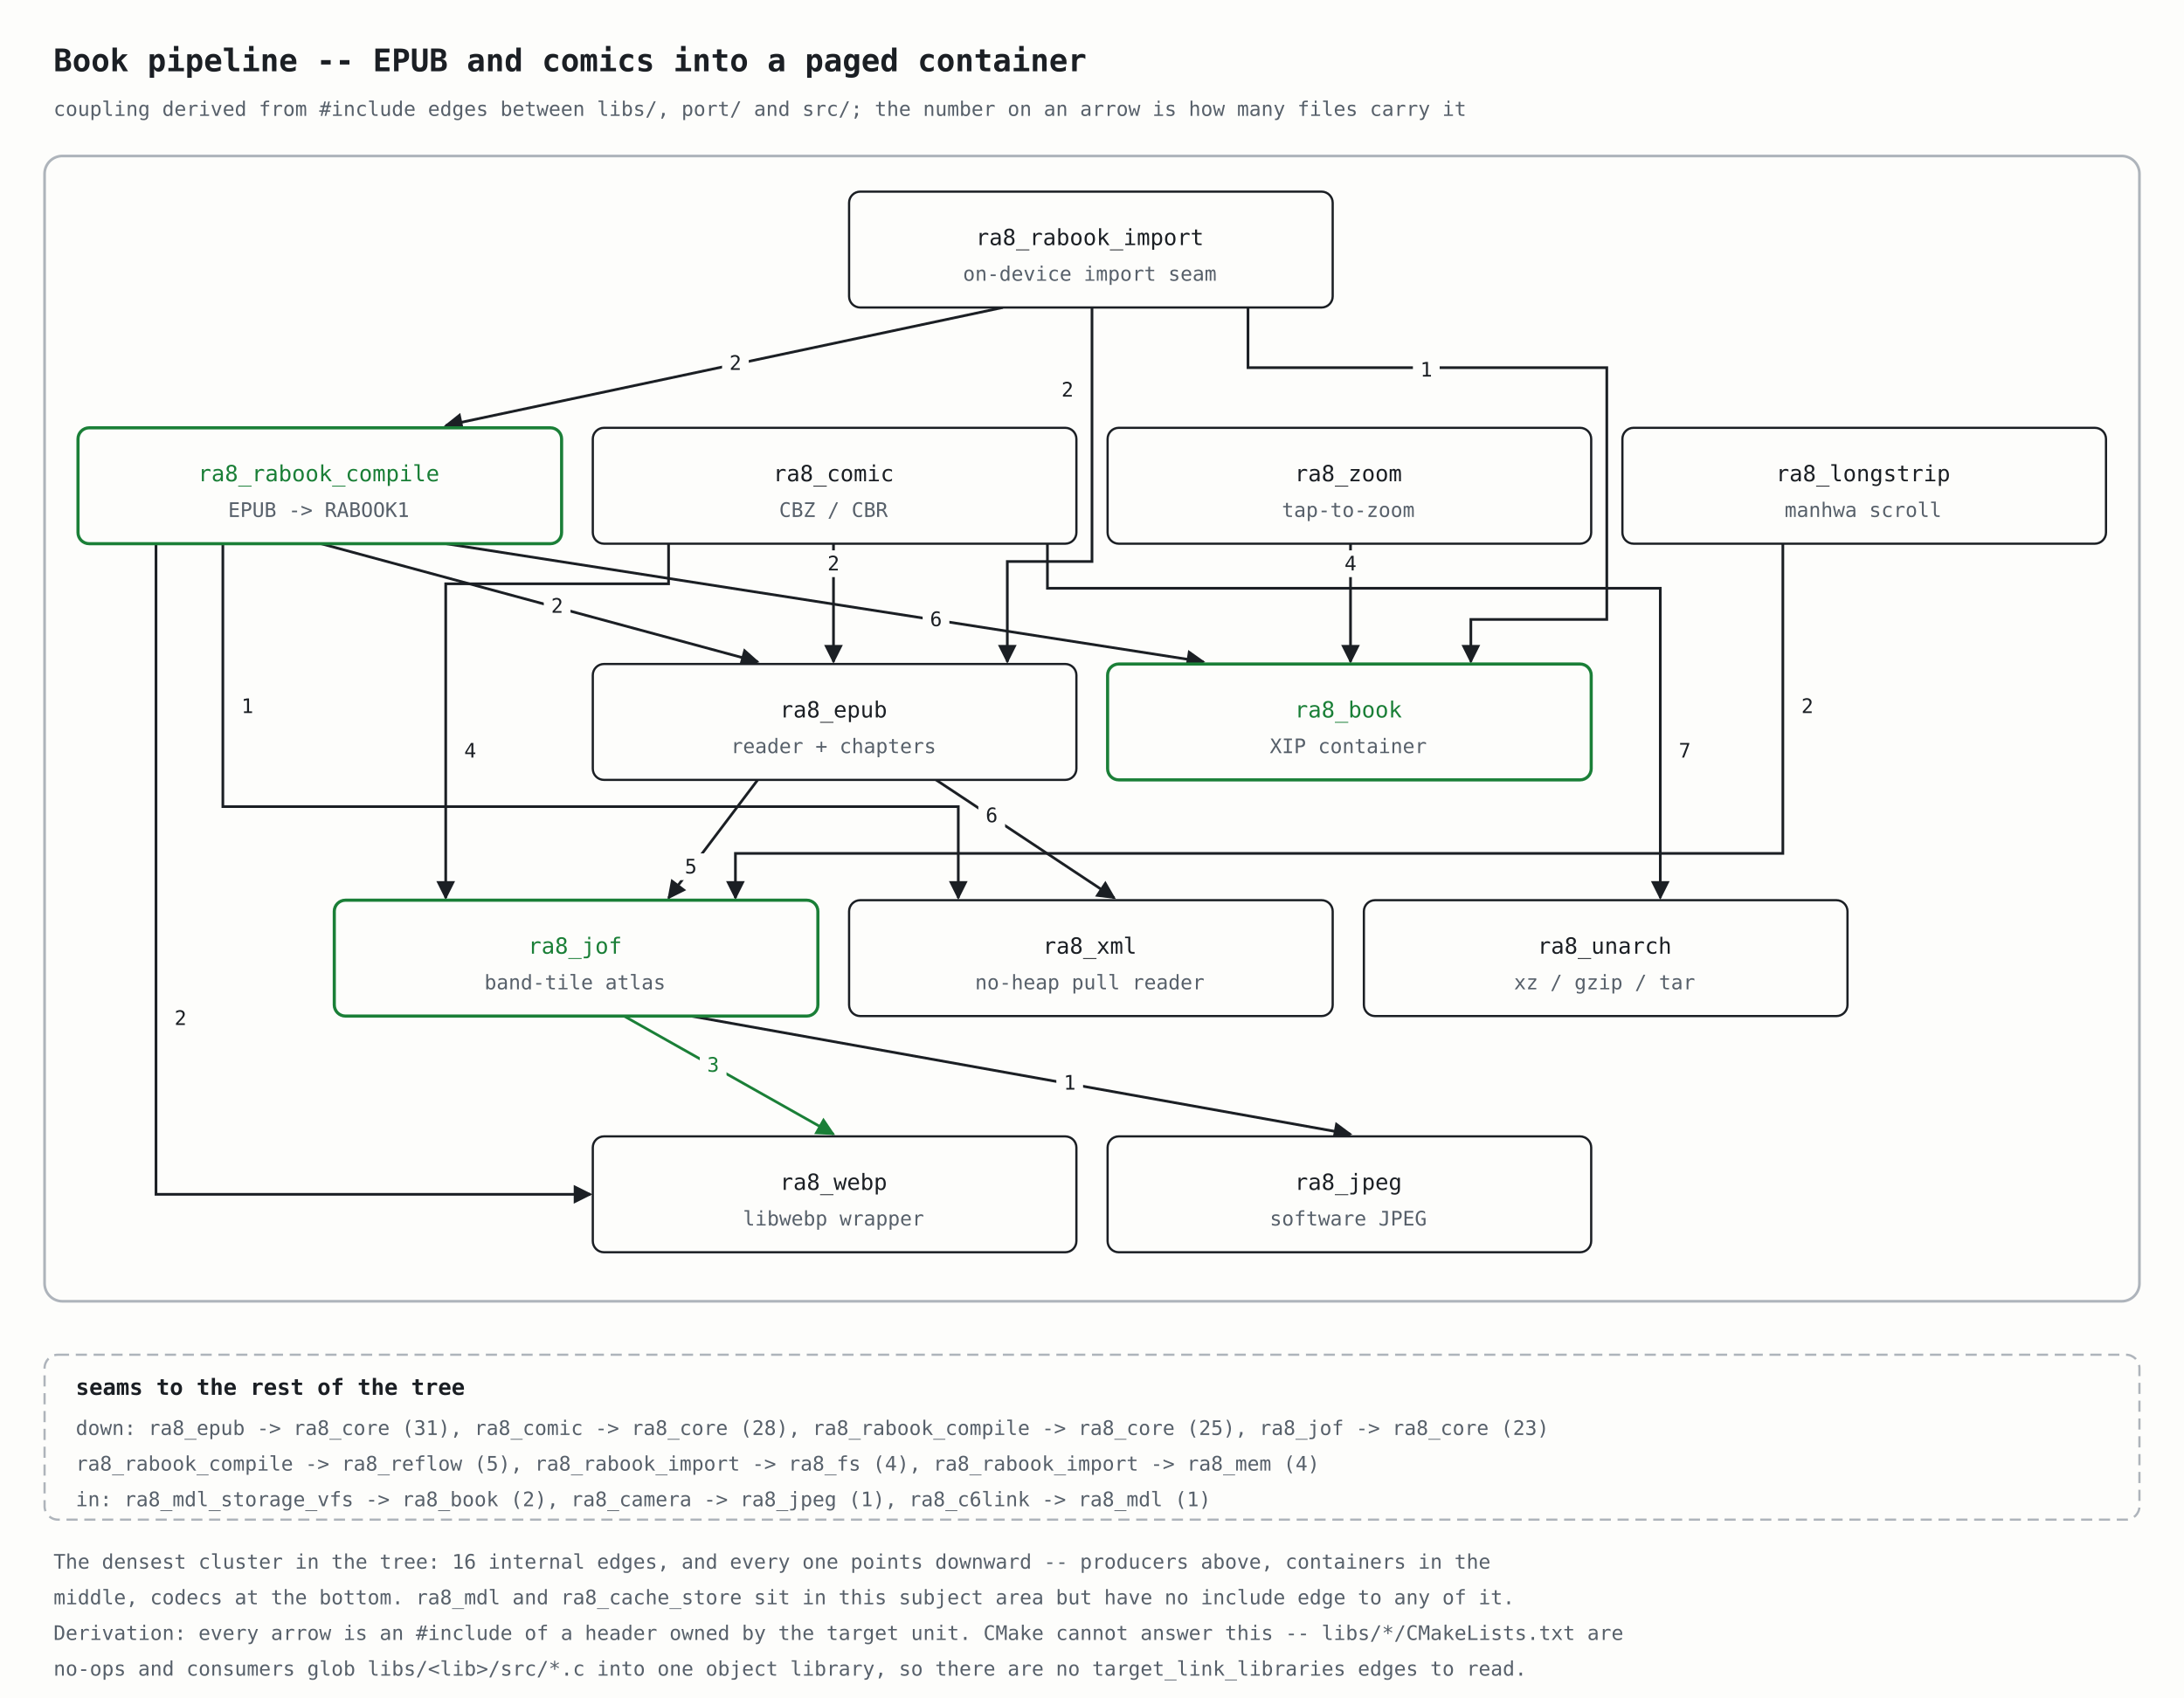
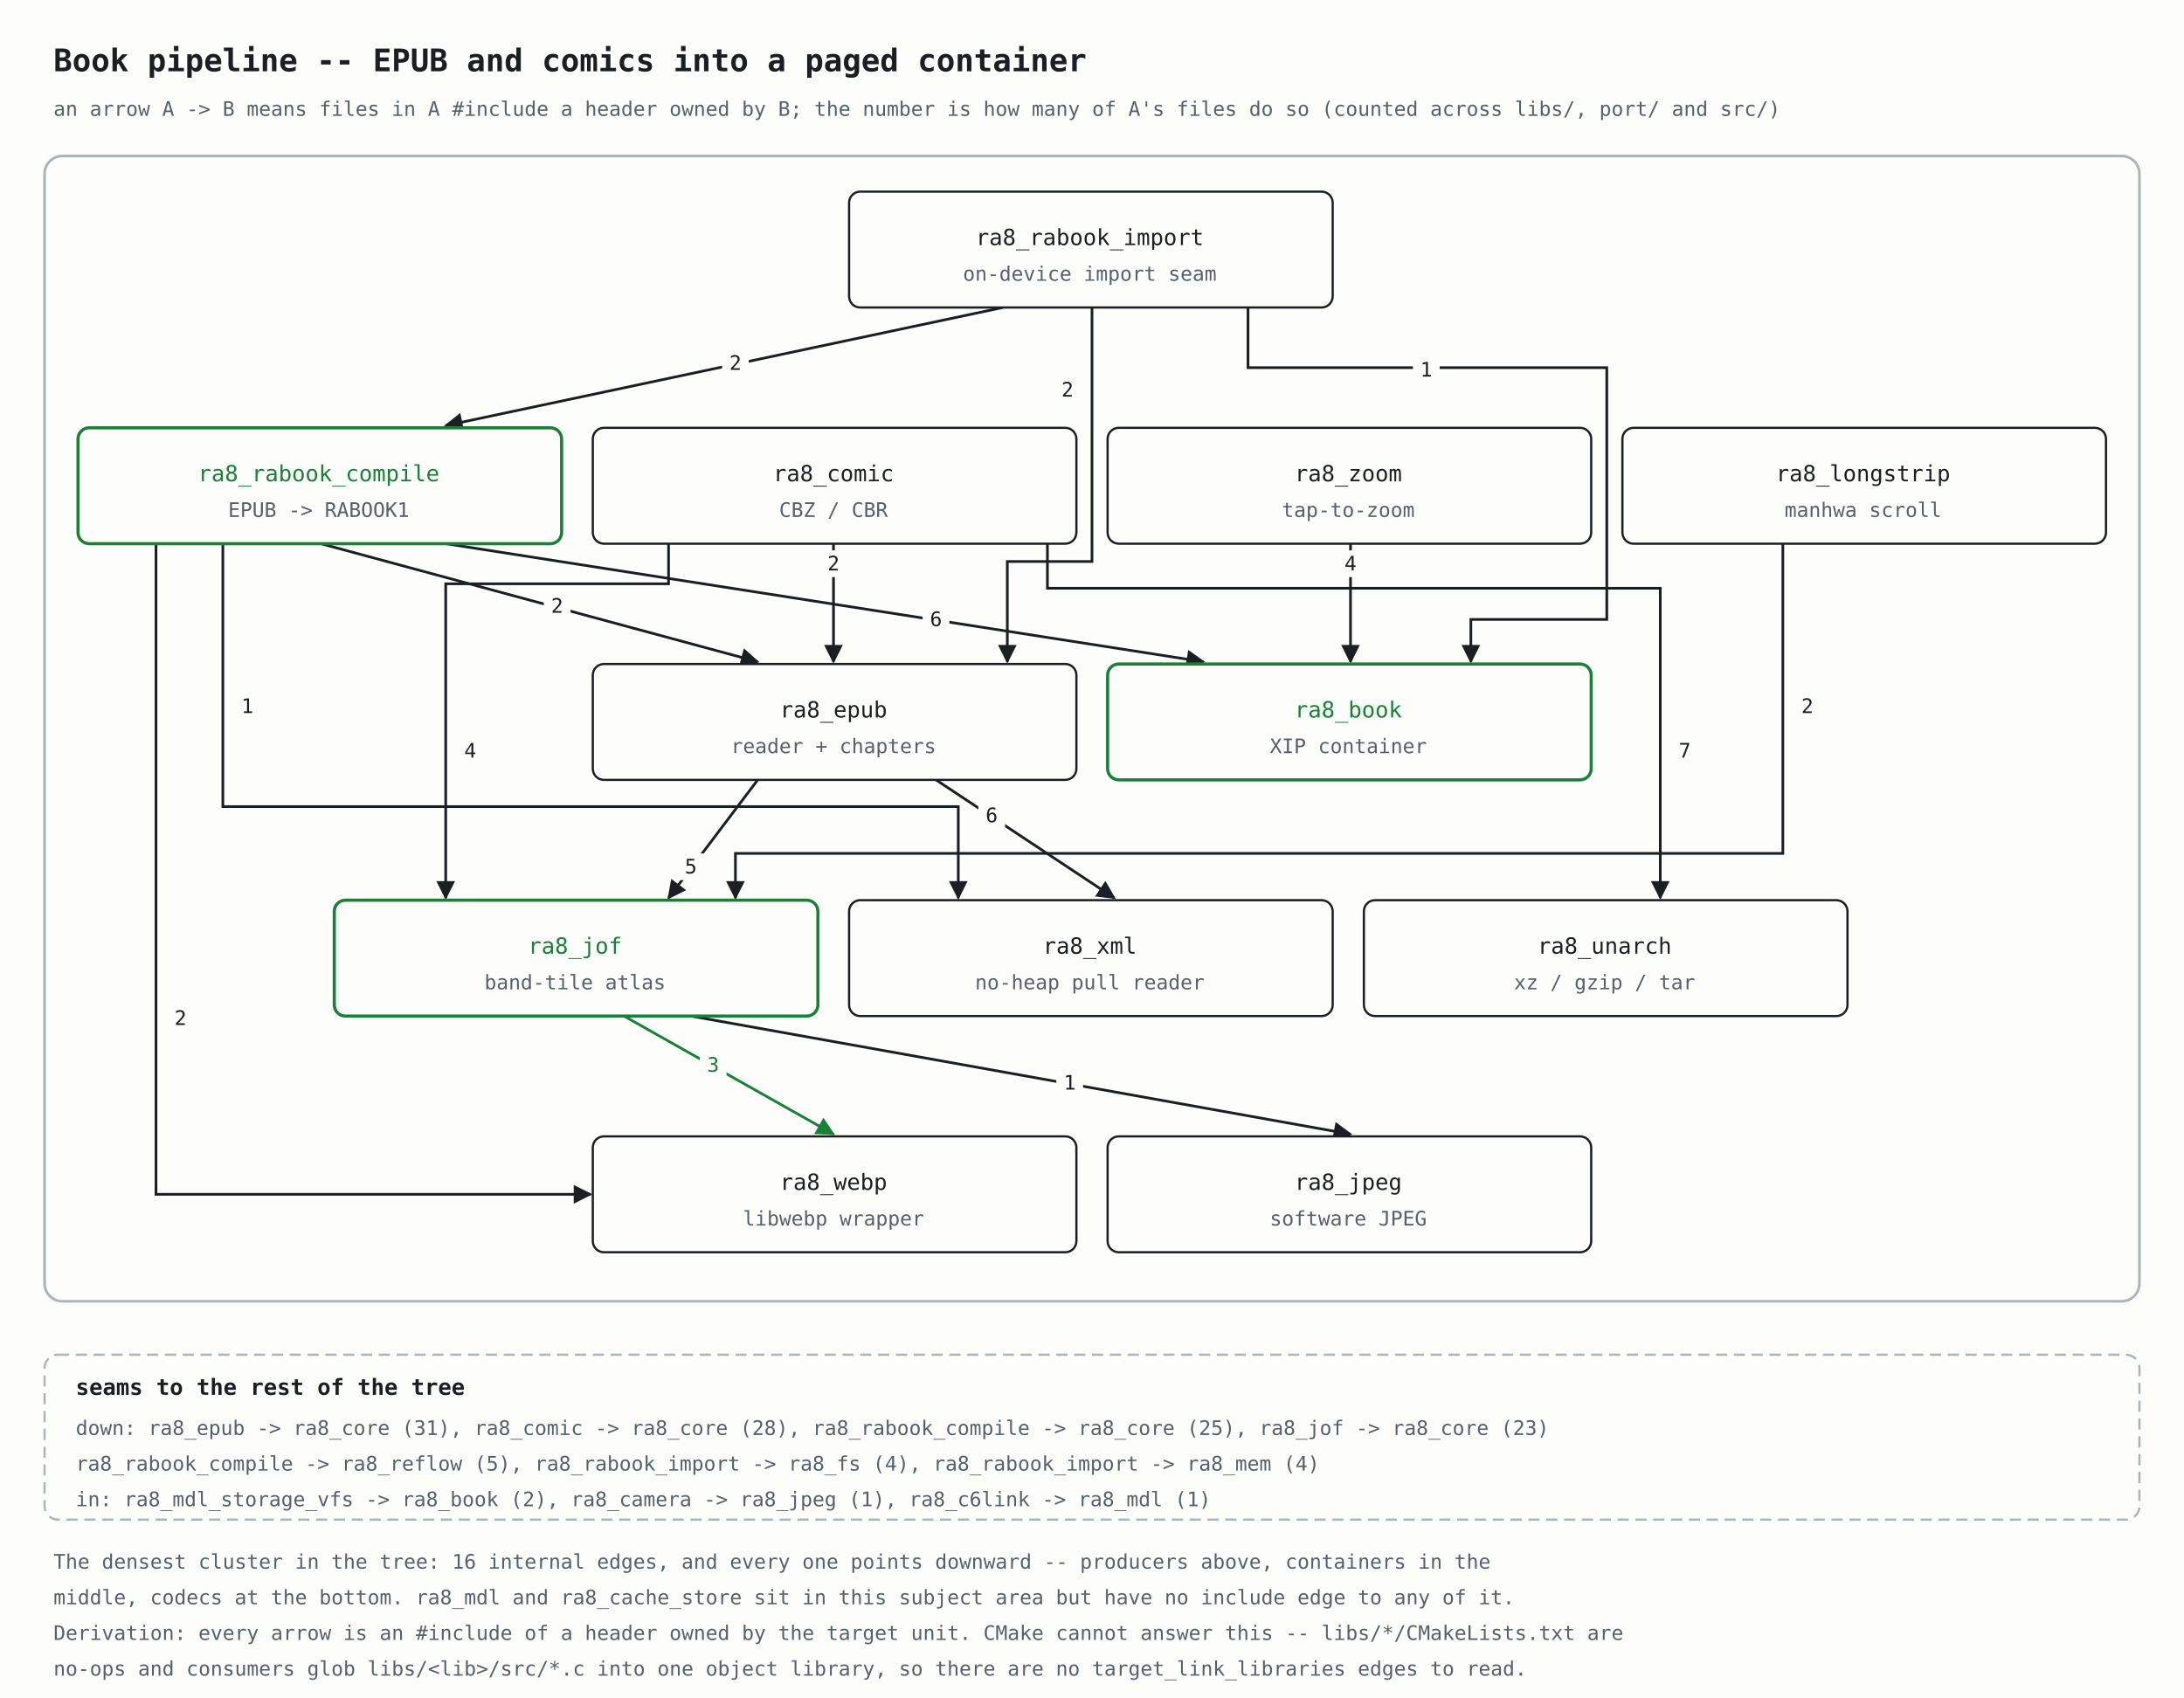
- <svg xmlns="http://www.w3.org/2000/svg" viewBox="0 0 980 762" width="980" role="img" aria-label="Book pipeline -- EPUB and comics into a paged container. coupling derived from #include edges between libs/, port/ and src/; the number on an arrow is how many files carry it down: ra8_epub -to ra8_core (31), ra8_comic -to ra8_core (28), ra8_rabook_compile -to ra8_core (25), ra8_jof -to ra8_core (23)       ra8_rabook_compile -to ra8_reflow (5), ra8_rabook_import -to ra8_fs (4), ra8_rabook_import -to ra8_mem (4) in:   ra8_mdl_storage_vfs -to ra8_book (2), ra8_camera -to ra8_jpeg (1), ra8_c6link -to ra8_mdl (1) The densest cluster in the tree: 16 internal edges, and every one points downward -- producers above, containers in the middle, codecs at the bottom. ra8_mdl and ra8_cache_store sit in this subject area but have no include edge to any of it. Derivation: every arrow is an #include of a header owned by the target unit. CMake cannot answer this -- libs/*/CMakeLists.txt are no-ops and consumers glob libs/libto/src/*.c into one object library, so there are no target_link_libraries edges to read.">
+ <svg xmlns="http://www.w3.org/2000/svg" viewBox="0 0 980 762" width="980" role="img" aria-label="Book pipeline -- EPUB and comics into a paged container. an arrow from A to B means files in A #include a header owned by B; the number is how many of A's files do so (counted across libs/, port/ and src/) down: ra8_epub -to ra8_core (31), ra8_comic -to ra8_core (28), ra8_rabook_compile -to ra8_core (25), ra8_jof -to ra8_core (23)       ra8_rabook_compile -to ra8_reflow (5), ra8_rabook_import -to ra8_fs (4), ra8_rabook_import -to ra8_mem (4) in:   ra8_mdl_storage_vfs -to ra8_book (2), ra8_camera -to ra8_jpeg (1), ra8_c6link -to ra8_mdl (1) The densest cluster in the tree: 16 internal edges, and every one points downward -- producers above, containers in the middle, codecs at the bottom. ra8_mdl and ra8_cache_store sit in this subject area but have no include edge to any of it. Derivation: every arrow is an #include of a header owned by the target unit. CMake cannot answer this -- libs/*/CMakeLists.txt are no-ops and consumers glob libs/libto/src/*.c into one object library, so there are no target_link_libraries edges to read.">
  <defs>
    <marker id="aInk" viewBox="0 0 10 10" refX="9" refY="5" markerWidth="7" markerHeight="7" orient="auto-start-reverse">
      <path d="M0,0 L10,5 L0,10 z" fill="#1b1f24" />
    </marker>
    <marker id="aAcc" viewBox="0 0 10 10" refX="9" refY="5" markerWidth="7" markerHeight="7" orient="auto-start-reverse">
      <path d="M0,0 L10,5 L0,10 z" fill="#0969da" />
    </marker>
    <marker id="aGrn" viewBox="0 0 10 10" refX="9" refY="5" markerWidth="7" markerHeight="7" orient="auto-start-reverse">
      <path d="M0,0 L10,5 L0,10 z" fill="#1a7f37" />
    </marker>
    <marker id="aWrm" viewBox="0 0 10 10" refX="9" refY="5" markerWidth="7" markerHeight="7" orient="auto-start-reverse">
      <path d="M0,0 L10,5 L0,10 z" fill="#bc4c00" />
    </marker>
  </defs>
  <rect x="0" y="0" width="980" height="762" fill="#fdfdfb" />
  <g font-family="ui-monospace,SFMono-Regular,Menlo,Consolas,monospace">
    <text x="24" y="32" fill="#1b1f24" font-size="14" font-weight="bold">Book pipeline -- EPUB and comics into a paged container</text>
-     <text x="24" y="52" fill="#57606a" font-size="9">coupling derived from #include edges between libs/, port/ and src/; the number on an arrow is how many files carry it</text>
+     <text x="24" y="52" fill="#57606a" font-size="9">an arrow A -&gt; B means files in A #include a header owned by B; the number is how many of A's files do so (counted across libs/, port/ and src/)</text>
    <rect x="20" y="70" width="940" height="514" rx="8" fill="none" stroke="#aeb4bb" stroke-width="1.2" />
    <line x1="450" y1="138" x2="200" y2="191" stroke="#1b1f24" stroke-width="1.2" marker-end="url(#aInk)" />
    <rect x="324" y="157" width="12" height="12" fill="#fdfdfb" />
    <text x="330" y="166" text-anchor="middle" fill="#1b1f24" font-size="9">2</text>
    <polyline points="490,138 490,252 452,252 452,297" fill="none" stroke="#1b1f24" stroke-width="1.2" marker-end="url(#aInk)" />
    <text x="479" y="178" text-anchor="middle" fill="#1b1f24" font-size="9">2</text>
    <polyline points="560,138 560,165 721,165 721,278 660,278 660,297" fill="none" stroke="#1b1f24" stroke-width="1.2" marker-end="url(#aInk)" />
    <rect x="634" y="160" width="12" height="12" fill="#fdfdfb" />
    <text x="640" y="169" text-anchor="middle" fill="#1b1f24" font-size="9">1</text>
    <line x1="200" y1="244" x2="540" y2="297" stroke="#1b1f24" stroke-width="1.2" marker-end="url(#aInk)" />
    <rect x="414" y="272" width="12" height="12" fill="#fdfdfb" />
    <text x="420" y="281" text-anchor="middle" fill="#1b1f24" font-size="9">6</text>
    <line x1="144" y1="244" x2="340" y2="297" stroke="#1b1f24" stroke-width="1.2" marker-end="url(#aInk)" />
    <rect x="244" y="266" width="12" height="12" fill="#fdfdfb" />
    <text x="250" y="275" text-anchor="middle" fill="#1b1f24" font-size="9">2</text>
    <polyline points="100,244 100,362 430,362 430,403" fill="none" stroke="#1b1f24" stroke-width="1.2" marker-end="url(#aInk)" />
    <text x="111" y="320" text-anchor="middle" fill="#1b1f24" font-size="9">1</text>
    <polyline points="70,244 70,536 265,536" fill="none" stroke="#1b1f24" stroke-width="1.2" marker-end="url(#aInk)" />
    <text x="81" y="460" text-anchor="middle" fill="#1b1f24" font-size="9">2</text>
    <polyline points="470,244 470,264 745,264 745,403" fill="none" stroke="#1b1f24" stroke-width="1.2" marker-end="url(#aInk)" />
    <text x="756" y="340" text-anchor="middle" fill="#1b1f24" font-size="9">7</text>
    <polyline points="300,244 300,262 200,262 200,403" fill="none" stroke="#1b1f24" stroke-width="1.2" marker-end="url(#aInk)" />
    <text x="211" y="340" text-anchor="middle" fill="#1b1f24" font-size="9">4</text>
    <line x1="374" y1="244" x2="374" y2="297" stroke="#1b1f24" stroke-width="1.2" marker-end="url(#aInk)" />
    <rect x="368" y="247" width="12" height="12" fill="#fdfdfb" />
    <text x="374" y="256" text-anchor="middle" fill="#1b1f24" font-size="9">2</text>
    <line x1="606" y1="244" x2="606" y2="297" stroke="#1b1f24" stroke-width="1.2" marker-end="url(#aInk)" />
    <rect x="600" y="247" width="12" height="12" fill="#fdfdfb" />
    <text x="606" y="256" text-anchor="middle" fill="#1b1f24" font-size="9">4</text>
    <polyline points="800,244 800,383 330,383 330,403" fill="none" stroke="#1b1f24" stroke-width="1.2" marker-end="url(#aInk)" />
    <text x="811" y="320" text-anchor="middle" fill="#1b1f24" font-size="9">2</text>
    <line x1="420" y1="350" x2="500" y2="403" stroke="#1b1f24" stroke-width="1.2" marker-end="url(#aInk)" />
    <rect x="439" y="360" width="12" height="12" fill="#fdfdfb" />
    <text x="445" y="369" text-anchor="middle" fill="#1b1f24" font-size="9">6</text>
    <line x1="340" y1="350" x2="300" y2="403" stroke="#1b1f24" stroke-width="1.2" marker-end="url(#aInk)" />
    <rect x="304" y="383" width="12" height="12" fill="#fdfdfb" />
    <text x="310" y="392" text-anchor="middle" fill="#1b1f24" font-size="9">5</text>
    <line x1="280" y1="456" x2="374" y2="509" stroke="#1a7f37" stroke-width="1.2" marker-end="url(#aGrn)" />
    <rect x="314" y="472" width="12" height="12" fill="#fdfdfb" />
    <text x="320" y="481" text-anchor="middle" fill="#1a7f37" font-size="9">3</text>
    <line x1="310" y1="456" x2="606" y2="509" stroke="#1b1f24" stroke-width="1.2" marker-end="url(#aInk)" />
    <rect x="474" y="480" width="12" height="12" fill="#fdfdfb" />
    <text x="480" y="489" text-anchor="middle" fill="#1b1f24" font-size="9">1</text>
    <rect x="381" y="86" width="217" height="52" rx="5" fill="#fdfdfb" stroke="#1b1f24" stroke-width="1" />
    <text x="489" y="110" text-anchor="middle" fill="#1b1f24" font-size="10">ra8_rabook_import</text>
    <text x="489" y="126" text-anchor="middle" fill="#57606a" font-size="9">on-device import seam</text>
    <rect x="35" y="192" width="217" height="52" rx="5" fill="#fdfdfb" stroke="#1a7f37" stroke-width="1.4" />
    <text x="143" y="216" text-anchor="middle" fill="#1a7f37" font-size="10">ra8_rabook_compile</text>
    <text x="143" y="232" text-anchor="middle" fill="#57606a" font-size="9">EPUB -&gt; RABOOK1</text>
    <rect x="266" y="192" width="217" height="52" rx="5" fill="#fdfdfb" stroke="#1b1f24" stroke-width="1" />
    <text x="374" y="216" text-anchor="middle" fill="#1b1f24" font-size="10">ra8_comic</text>
    <text x="374" y="232" text-anchor="middle" fill="#57606a" font-size="9">CBZ / CBR</text>
    <rect x="497" y="192" width="217" height="52" rx="5" fill="#fdfdfb" stroke="#1b1f24" stroke-width="1" />
    <text x="605" y="216" text-anchor="middle" fill="#1b1f24" font-size="10">ra8_zoom</text>
    <text x="605" y="232" text-anchor="middle" fill="#57606a" font-size="9">tap-to-zoom</text>
    <rect x="728" y="192" width="217" height="52" rx="5" fill="#fdfdfb" stroke="#1b1f24" stroke-width="1" />
    <text x="836" y="216" text-anchor="middle" fill="#1b1f24" font-size="10">ra8_longstrip</text>
    <text x="836" y="232" text-anchor="middle" fill="#57606a" font-size="9">manhwa scroll</text>
    <rect x="266" y="298" width="217" height="52" rx="5" fill="#fdfdfb" stroke="#1b1f24" stroke-width="1" />
    <text x="374" y="322" text-anchor="middle" fill="#1b1f24" font-size="10">ra8_epub</text>
    <text x="374" y="338" text-anchor="middle" fill="#57606a" font-size="9">reader + chapters</text>
    <rect x="497" y="298" width="217" height="52" rx="5" fill="#fdfdfb" stroke="#1a7f37" stroke-width="1.4" />
    <text x="605" y="322" text-anchor="middle" fill="#1a7f37" font-size="10">ra8_book</text>
    <text x="605" y="338" text-anchor="middle" fill="#57606a" font-size="9">XIP container</text>
    <rect x="150" y="404" width="217" height="52" rx="5" fill="#fdfdfb" stroke="#1a7f37" stroke-width="1.4" />
    <text x="258" y="428" text-anchor="middle" fill="#1a7f37" font-size="10">ra8_jof</text>
    <text x="258" y="444" text-anchor="middle" fill="#57606a" font-size="9">band-tile atlas</text>
    <rect x="381" y="404" width="217" height="52" rx="5" fill="#fdfdfb" stroke="#1b1f24" stroke-width="1" />
    <text x="489" y="428" text-anchor="middle" fill="#1b1f24" font-size="10">ra8_xml</text>
    <text x="489" y="444" text-anchor="middle" fill="#57606a" font-size="9">no-heap pull reader</text>
    <rect x="612" y="404" width="217" height="52" rx="5" fill="#fdfdfb" stroke="#1b1f24" stroke-width="1" />
    <text x="720" y="428" text-anchor="middle" fill="#1b1f24" font-size="10">ra8_unarch</text>
    <text x="720" y="444" text-anchor="middle" fill="#57606a" font-size="9">xz / gzip / tar</text>
    <rect x="266" y="510" width="217" height="52" rx="5" fill="#fdfdfb" stroke="#1b1f24" stroke-width="1" />
    <text x="374" y="534" text-anchor="middle" fill="#1b1f24" font-size="10">ra8_webp</text>
    <text x="374" y="550" text-anchor="middle" fill="#57606a" font-size="9">libwebp wrapper</text>
    <rect x="497" y="510" width="217" height="52" rx="5" fill="#fdfdfb" stroke="#1b1f24" stroke-width="1" />
    <text x="605" y="534" text-anchor="middle" fill="#1b1f24" font-size="10">ra8_jpeg</text>
    <text x="605" y="550" text-anchor="middle" fill="#57606a" font-size="9">software JPEG</text>
    <rect x="20" y="608" width="940" height="74" rx="6" fill="none" stroke="#aeb4bb" stroke-width="1" stroke-dasharray="5 3" />
    <text x="34" y="626" fill="#1b1f24" font-size="10" font-weight="bold">seams to the rest of the tree</text>
    <text x="34" y="644" fill="#57606a" font-size="9">down: ra8_epub -&gt; ra8_core (31), ra8_comic -&gt; ra8_core (28), ra8_rabook_compile -&gt; ra8_core (25), ra8_jof -&gt; ra8_core (23)</text>
    <text x="34" y="660" fill="#57606a" font-size="9">      ra8_rabook_compile -&gt; ra8_reflow (5), ra8_rabook_import -&gt; ra8_fs (4), ra8_rabook_import -&gt; ra8_mem (4)</text>
    <text x="34" y="676" fill="#57606a" font-size="9">in:   ra8_mdl_storage_vfs -&gt; ra8_book (2), ra8_camera -&gt; ra8_jpeg (1), ra8_c6link -&gt; ra8_mdl (1)</text>
    <text x="24" y="704" fill="#57606a" font-size="9">The densest cluster in the tree: 16 internal edges, and every one points downward -- producers above, containers in the</text>
    <text x="24" y="720" fill="#57606a" font-size="9">middle, codecs at the bottom. ra8_mdl and ra8_cache_store sit in this subject area but have no include edge to any of it.</text>
    <text x="24" y="736" fill="#57606a" font-size="9">Derivation: every arrow is an #include of a header owned by the target unit. CMake cannot answer this -- libs/*/CMakeLists.txt are</text>
    <text x="24" y="752" fill="#57606a" font-size="9">no-ops and consumers glob libs/&lt;lib&gt;/src/*.c into one object library, so there are no target_link_libraries edges to read.</text>
  </g>
</svg>
